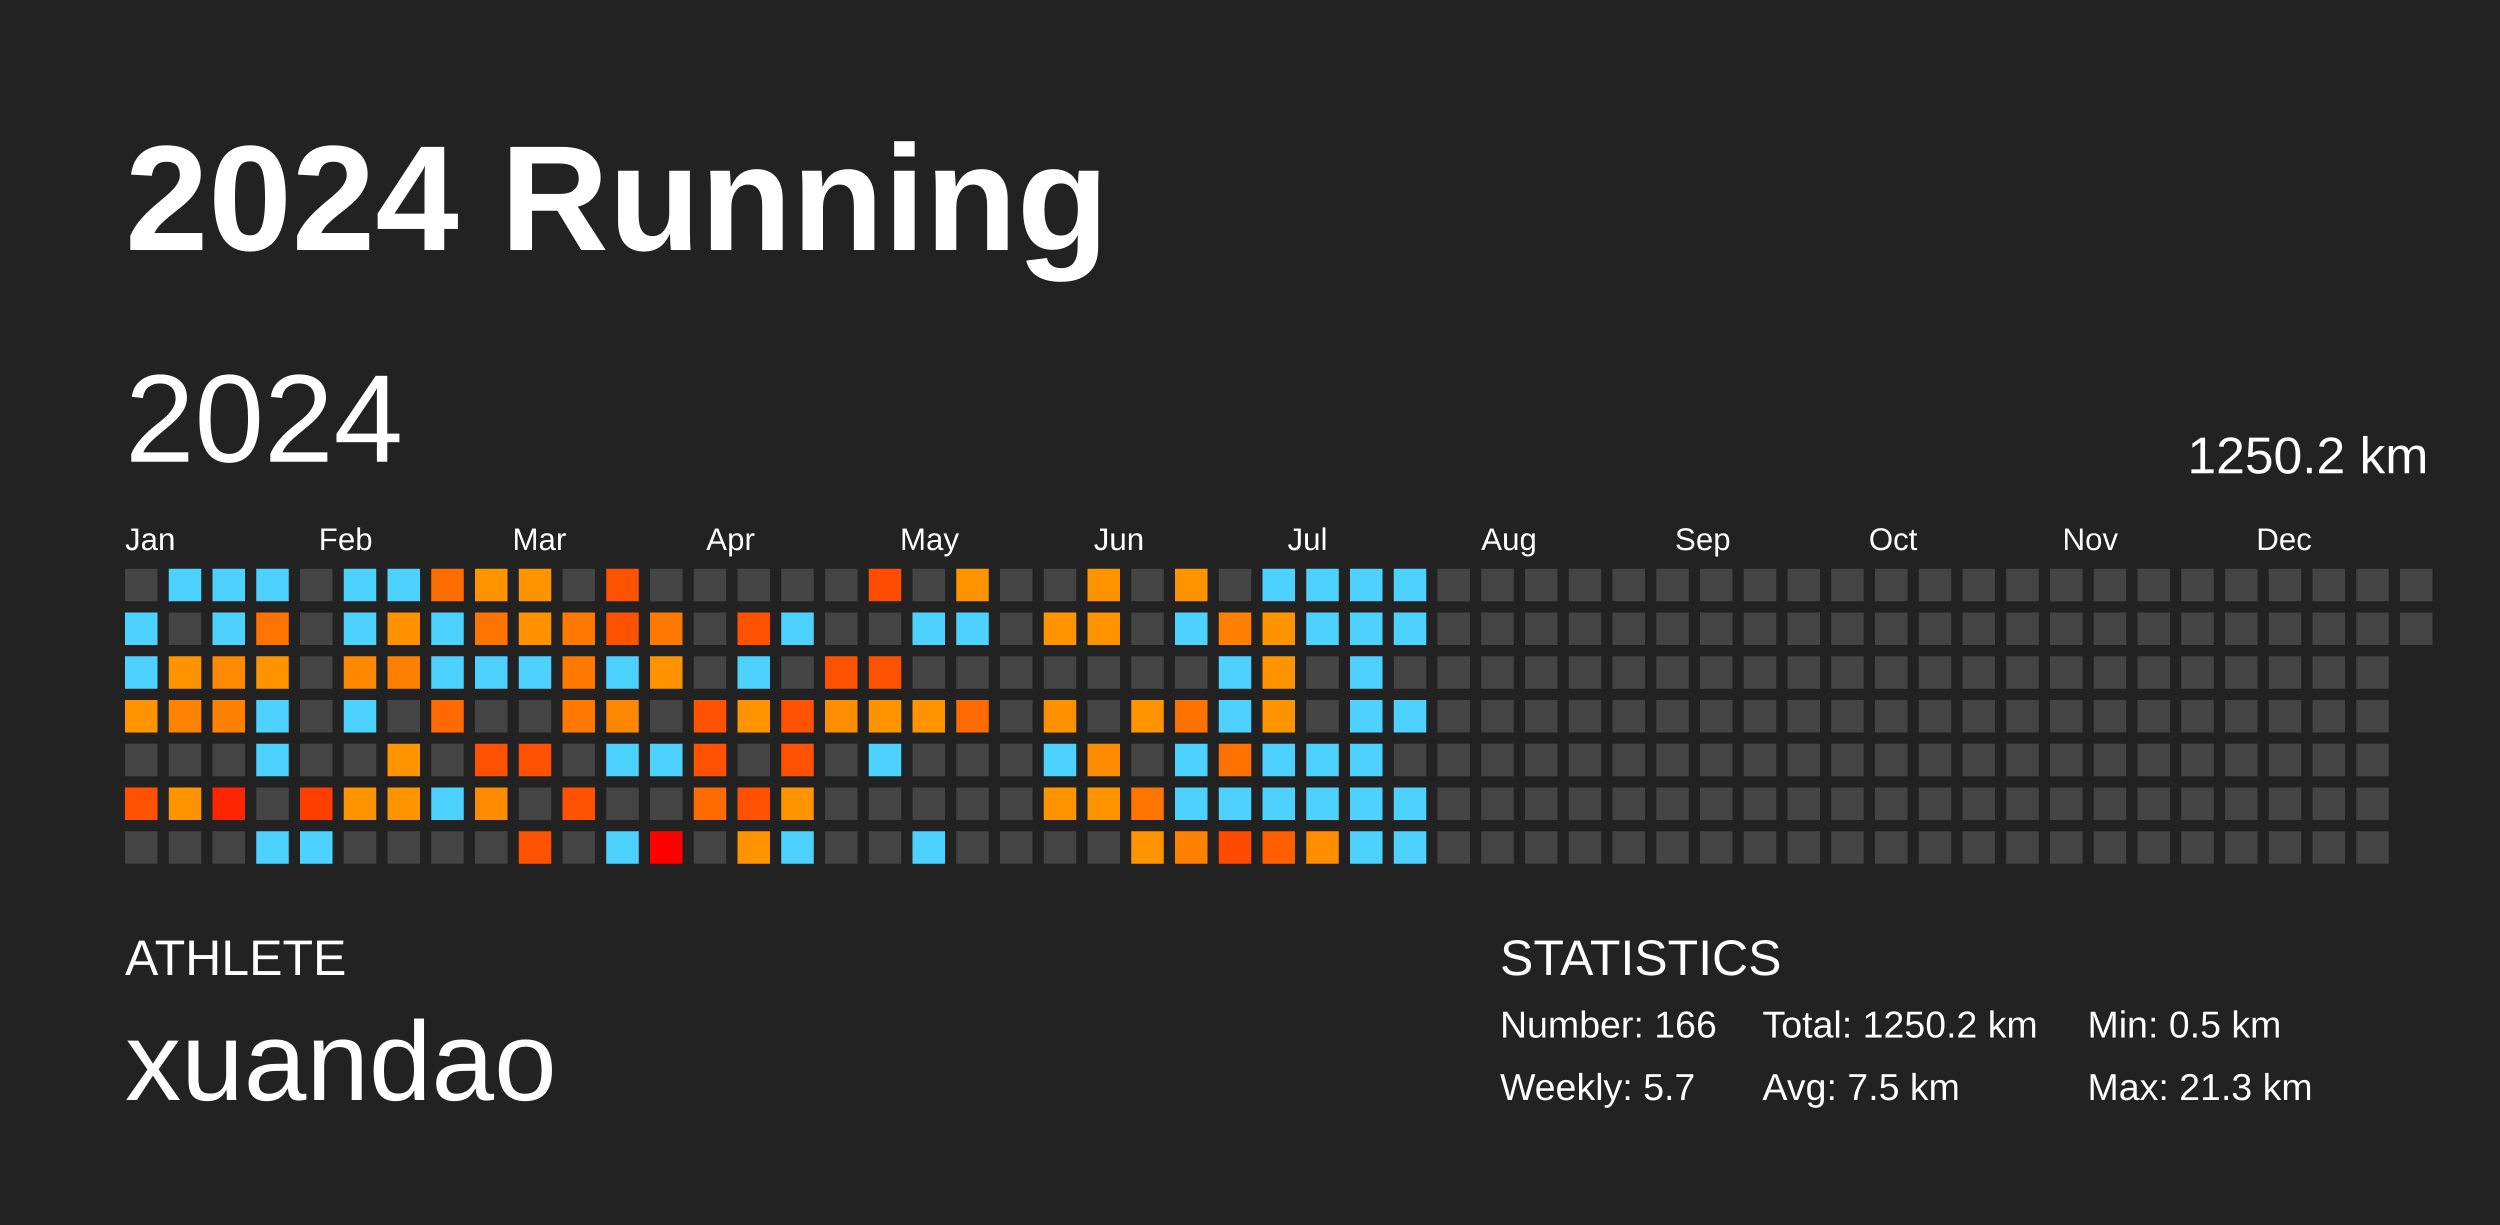
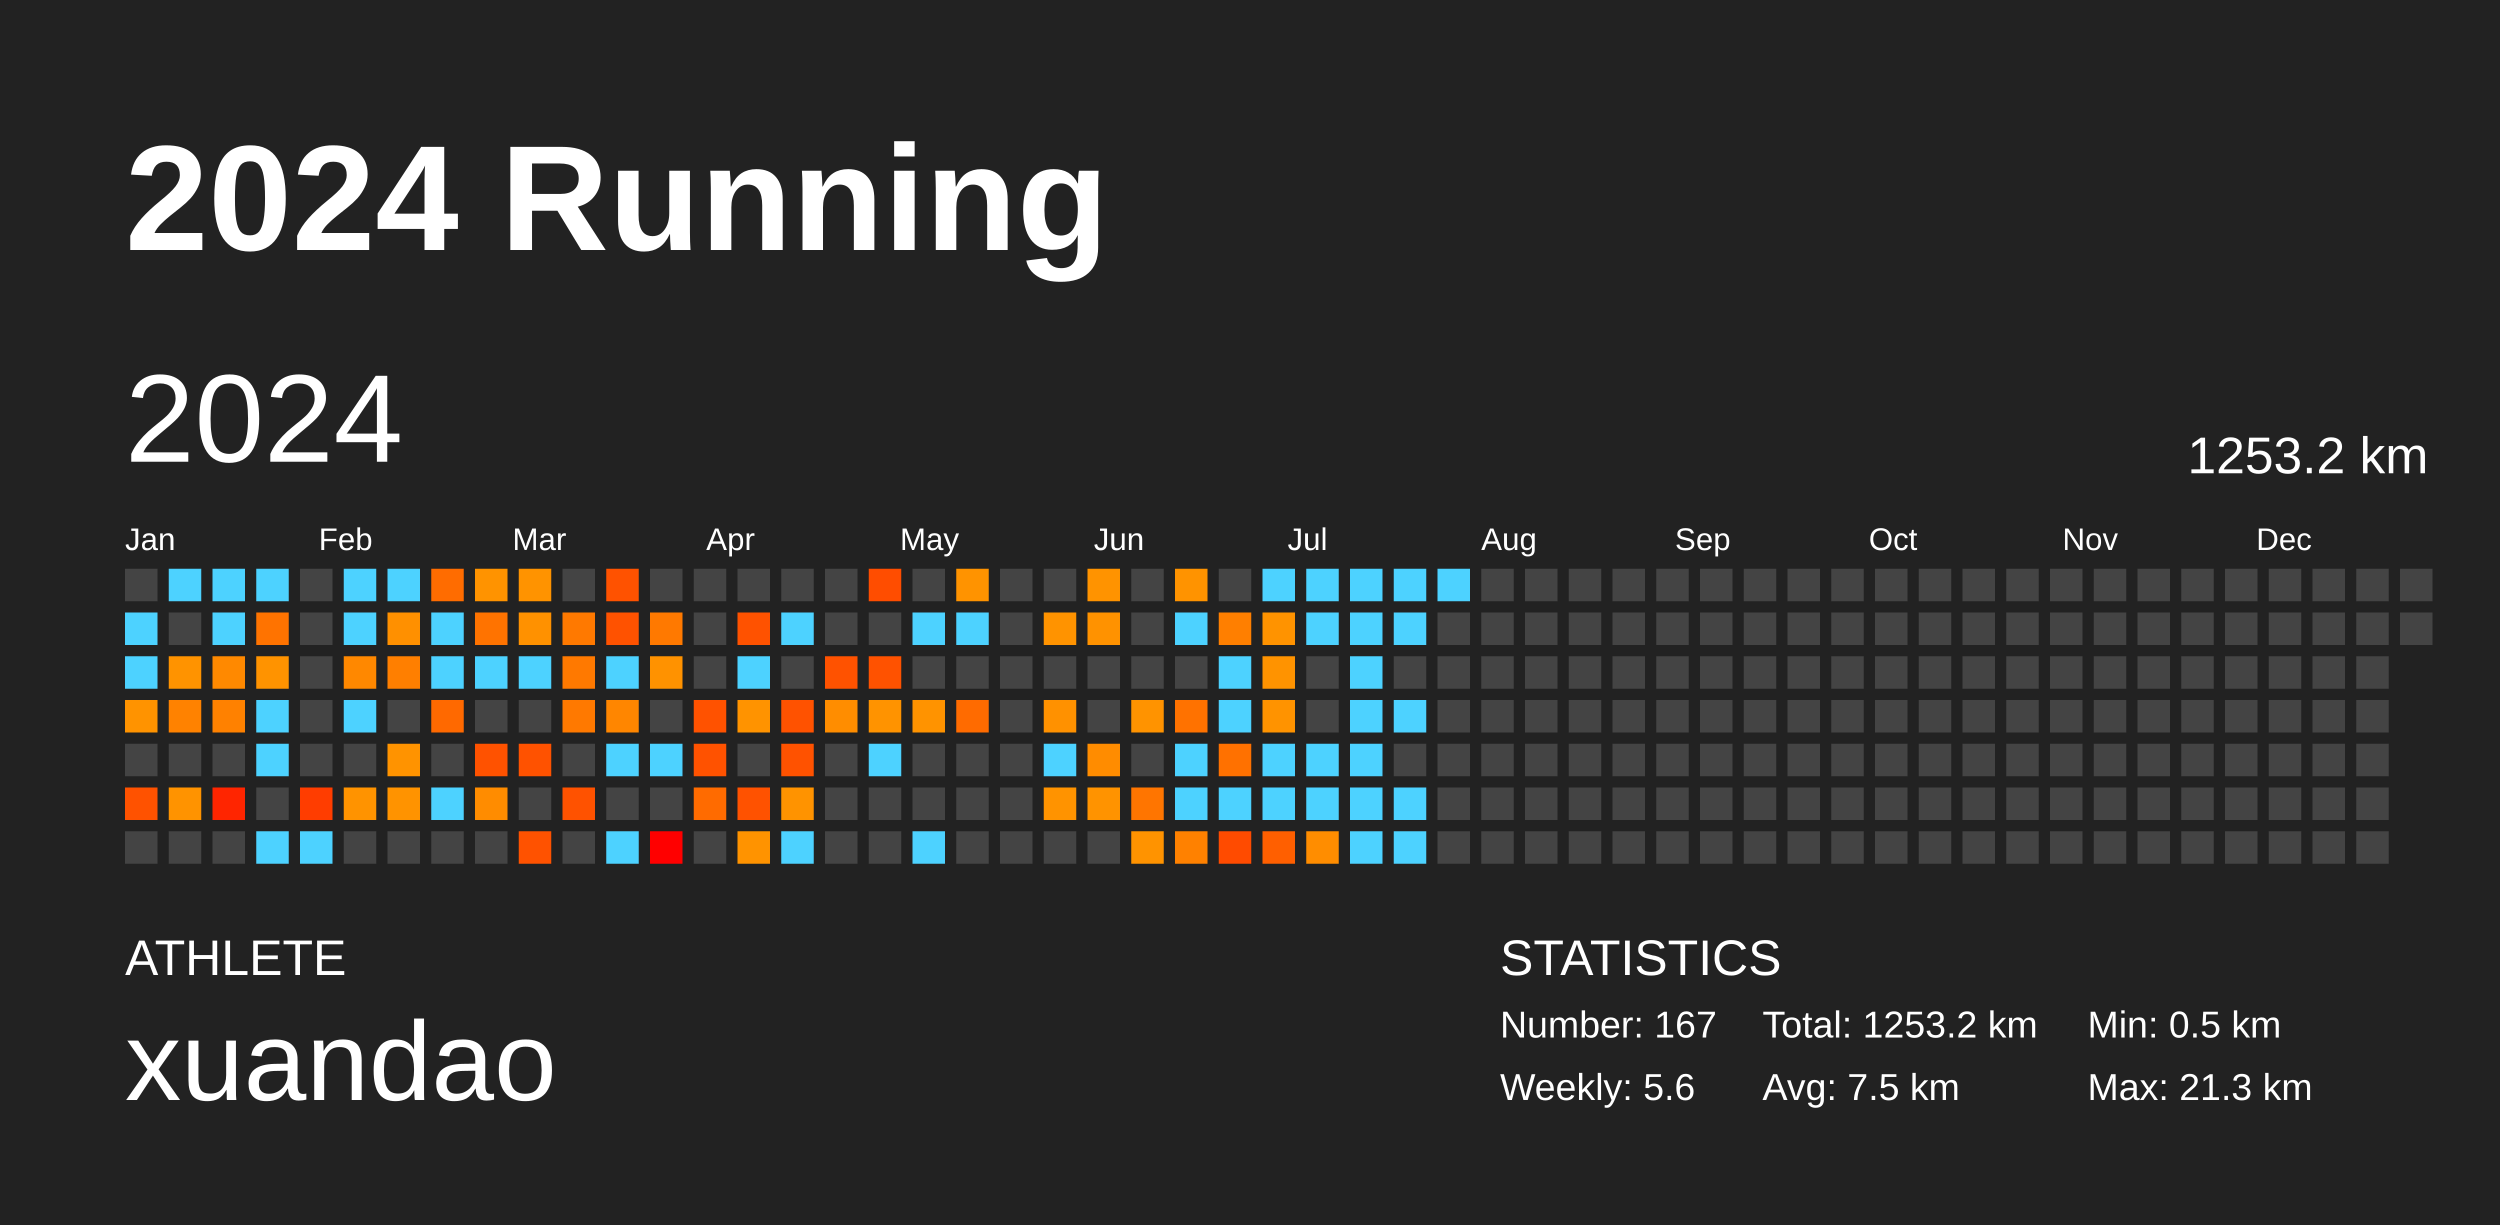
<svg xmlns="http://www.w3.org/2000/svg" baseProfile="full" height="98mm" version="1.1" viewBox="0,0,200,98" width="200mm">
  <defs />
  <rect fill="#222222" height="98" width="200" x="0" y="0" />
  <text fill="#FFFFFF" style="font-size:12px; font-family:Arial; font-weight:bold;" x="10" y="20">2024 Running</text>
  <text fill="#FFFFFF" style="font-size:4px; font-family:Arial" x="10" y="78">ATHLETE</text>
  <text fill="#FFFFFF" style="font-size:9px; font-family:Arial" x="10" y="88">xuandao</text>
  <text fill="#FFFFFF" style="font-size:4px; font-family:Arial" x="120" y="78">STATISTICS</text>
-   <text fill="#FFFFFF" style="font-size:3px; font-family:Arial" x="120" y="83">Number: 166</text>
-   <text fill="#FFFFFF" style="font-size:3px; font-family:Arial" x="120" y="88">Weekly: 5.7</text>
-   <text fill="#FFFFFF" style="font-size:3px; font-family:Arial" x="141" y="83">Total: 1250.2 km</text>
+   <text fill="#FFFFFF" style="font-size:3px; font-family:Arial" x="120" y="83">Number: 167</text>
+   <text fill="#FFFFFF" style="font-size:3px; font-family:Arial" x="120" y="88">Weekly: 5.6</text>
+   <text fill="#FFFFFF" style="font-size:3px; font-family:Arial" x="141" y="83">Total: 1253.2 km</text>
  <text fill="#FFFFFF" style="font-size:3px; font-family:Arial" x="141" y="88">Avg: 7.5 km</text>
  <text fill="#FFFFFF" style="font-size:3px; font-family:Arial" x="167" y="83">Min: 0.5 km</text>
  <text fill="#FFFFFF" style="font-size:3px; font-family:Arial" x="167" y="88">Max: 21.3 km</text>
  <text dominant-baseline="hanging" fill="#FFFFFF" style="font-size:10.0px; font-family:Arial;" x="10" y="30">2024</text>
-   <text dominant-baseline="hanging" fill="#FFFFFF" style="font-size:4.125px; font-family:Arial;" x="175" y="35">1250.2 km</text>
+   <text dominant-baseline="hanging" fill="#FFFFFF" style="font-size:4.125px; font-family:Arial;" x="175" y="35">1253.2 km</text>
  <text fill="#FFFFFF" style="font-size:2.5px; font-family:Arial" x="10.0" y="44">Jan</text>
  <text fill="#FFFFFF" style="font-size:2.5px; font-family:Arial" x="25.5" y="44">Feb</text>
  <text fill="#FFFFFF" style="font-size:2.5px; font-family:Arial" x="41.0" y="44">Mar</text>
  <text fill="#FFFFFF" style="font-size:2.5px; font-family:Arial" x="56.5" y="44">Apr</text>
  <text fill="#FFFFFF" style="font-size:2.5px; font-family:Arial" x="72.0" y="44">May</text>
  <text fill="#FFFFFF" style="font-size:2.5px; font-family:Arial" x="87.5" y="44">Jun</text>
  <text fill="#FFFFFF" style="font-size:2.5px; font-family:Arial" x="103.0" y="44">Jul</text>
  <text fill="#FFFFFF" style="font-size:2.5px; font-family:Arial" x="118.5" y="44">Aug</text>
  <text fill="#FFFFFF" style="font-size:2.5px; font-family:Arial" x="134.0" y="44">Sep</text>
  <text fill="#FFFFFF" style="font-size:2.5px; font-family:Arial" x="149.5" y="44">Oct</text>
  <text fill="#FFFFFF" style="font-size:2.5px; font-family:Arial" x="165.0" y="44">Nov</text>
  <text fill="#FFFFFF" style="font-size:2.5px; font-family:Arial" x="180.5" y="44">Dec</text>
  <rect fill="#444444" height="2.6" width="2.6" x="10.0" y="45.5" />
  <rect fill="#4dd2ff" height="2.6" width="2.6" x="10.0" y="49.0" />
  <rect fill="#4dd2ff" height="2.6" width="2.6" x="10.0" y="52.5" />
  <rect fill="#ff9300" height="2.6" width="2.6" x="10.0" y="56.0" />
  <rect fill="#444444" height="2.6" width="2.6" x="10.0" y="59.5" />
  <rect fill="#ff5200" height="2.6" width="2.6" x="10.0" y="63.0" />
  <rect fill="#444444" height="2.6" width="2.6" x="10.0" y="66.5" />
  <rect fill="#4dd2ff" height="2.6" width="2.6" x="13.5" y="45.5" />
  <rect fill="#444444" height="2.6" width="2.6" x="13.5" y="49.0" />
  <rect fill="#ff9300" height="2.6" width="2.6" x="13.5" y="52.5" />
  <rect fill="#ff8200" height="2.6" width="2.6" x="13.5" y="56.0" />
  <rect fill="#444444" height="2.6" width="2.6" x="13.5" y="59.5" />
  <rect fill="#ff9300" height="2.6" width="2.6" x="13.5" y="63.0" />
  <rect fill="#444444" height="2.6" width="2.6" x="13.5" y="66.5" />
  <rect fill="#4dd2ff" height="2.6" width="2.6" x="17.0" y="45.5" />
  <rect fill="#4dd2ff" height="2.6" width="2.6" x="17.0" y="49.0" />
  <rect fill="#ff8900" height="2.6" width="2.6" x="17.0" y="52.5" />
  <rect fill="#ff8100" height="2.6" width="2.6" x="17.0" y="56.0" />
  <rect fill="#444444" height="2.6" width="2.6" x="17.0" y="59.5" />
  <rect fill="#ff2500" height="2.6" width="2.6" x="17.0" y="63.0" />
  <rect fill="#444444" height="2.6" width="2.6" x="17.0" y="66.5" />
  <rect fill="#4dd2ff" height="2.6" width="2.6" x="20.5" y="45.5" />
  <rect fill="#ff7300" height="2.6" width="2.6" x="20.5" y="49.0" />
  <rect fill="#ff9300" height="2.6" width="2.6" x="20.5" y="52.5" />
  <rect fill="#4dd2ff" height="2.6" width="2.6" x="20.5" y="56.0" />
  <rect fill="#4dd2ff" height="2.6" width="2.6" x="20.5" y="59.5" />
  <rect fill="#444444" height="2.6" width="2.6" x="20.5" y="63.0" />
  <rect fill="#4dd2ff" height="2.6" width="2.6" x="20.5" y="66.5" />
  <rect fill="#444444" height="2.6" width="2.6" x="24.0" y="45.5" />
  <rect fill="#444444" height="2.6" width="2.6" x="24.0" y="49.0" />
  <rect fill="#444444" height="2.6" width="2.6" x="24.0" y="52.5" />
  <rect fill="#444444" height="2.6" width="2.6" x="24.0" y="56.0" />
  <rect fill="#444444" height="2.6" width="2.6" x="24.0" y="59.5" />
  <rect fill="#ff3d00" height="2.6" width="2.6" x="24.0" y="63.0" />
  <rect fill="#4dd2ff" height="2.6" width="2.6" x="24.0" y="66.5" />
  <rect fill="#4dd2ff" height="2.6" width="2.6" x="27.5" y="45.5" />
  <rect fill="#4dd2ff" height="2.6" width="2.6" x="27.5" y="49.0" />
  <rect fill="#ff8800" height="2.6" width="2.6" x="27.5" y="52.5" />
  <rect fill="#4dd2ff" height="2.6" width="2.6" x="27.5" y="56.0" />
  <rect fill="#444444" height="2.6" width="2.6" x="27.5" y="59.5" />
  <rect fill="#ff9300" height="2.6" width="2.6" x="27.5" y="63.0" />
  <rect fill="#444444" height="2.6" width="2.6" x="27.5" y="66.5" />
  <rect fill="#4dd2ff" height="2.6" width="2.6" x="31.0" y="45.5" />
  <rect fill="#ff9000" height="2.6" width="2.6" x="31.0" y="49.0" />
  <rect fill="#ff7f00" height="2.6" width="2.6" x="31.0" y="52.5" />
  <rect fill="#444444" height="2.6" width="2.6" x="31.0" y="56.0" />
  <rect fill="#ff9300" height="2.6" width="2.6" x="31.0" y="59.5" />
  <rect fill="#ff9300" height="2.6" width="2.6" x="31.0" y="63.0" />
  <rect fill="#444444" height="2.6" width="2.6" x="31.0" y="66.5" />
  <rect fill="#ff6c00" height="2.6" width="2.6" x="34.5" y="45.5" />
  <rect fill="#4dd2ff" height="2.6" width="2.6" x="34.5" y="49.0" />
  <rect fill="#4dd2ff" height="2.6" width="2.6" x="34.5" y="52.5" />
  <rect fill="#ff6900" height="2.6" width="2.6" x="34.5" y="56.0" />
  <rect fill="#444444" height="2.6" width="2.6" x="34.5" y="59.5" />
  <rect fill="#4dd2ff" height="2.6" width="2.6" x="34.5" y="63.0" />
  <rect fill="#444444" height="2.6" width="2.6" x="34.5" y="66.5" />
  <rect fill="#ff9300" height="2.6" width="2.6" x="38.0" y="45.5" />
  <rect fill="#ff7300" height="2.6" width="2.6" x="38.0" y="49.0" />
  <rect fill="#4dd2ff" height="2.6" width="2.6" x="38.0" y="52.5" />
  <rect fill="#444444" height="2.6" width="2.6" x="38.0" y="56.0" />
  <rect fill="#ff5200" height="2.6" width="2.6" x="38.0" y="59.5" />
  <rect fill="#ff8c00" height="2.6" width="2.6" x="38.0" y="63.0" />
  <rect fill="#444444" height="2.6" width="2.6" x="38.0" y="66.5" />
  <rect fill="#ff9300" height="2.6" width="2.6" x="41.5" y="45.5" />
  <rect fill="#ff9100" height="2.6" width="2.6" x="41.5" y="49.0" />
  <rect fill="#4dd2ff" height="2.6" width="2.6" x="41.5" y="52.5" />
  <rect fill="#444444" height="2.6" width="2.6" x="41.5" y="56.0" />
  <rect fill="#ff5200" height="2.6" width="2.6" x="41.5" y="59.5" />
  <rect fill="#444444" height="2.6" width="2.6" x="41.5" y="63.0" />
  <rect fill="#ff5200" height="2.6" width="2.6" x="41.5" y="66.5" />
  <rect fill="#444444" height="2.6" width="2.6" x="45.0" y="45.5" />
  <rect fill="#ff7900" height="2.6" width="2.6" x="45.0" y="49.0" />
  <rect fill="#ff7900" height="2.6" width="2.6" x="45.0" y="52.5" />
  <rect fill="#ff7900" height="2.6" width="2.6" x="45.0" y="56.0" />
  <rect fill="#444444" height="2.6" width="2.6" x="45.0" y="59.5" />
  <rect fill="#ff5200" height="2.6" width="2.6" x="45.0" y="63.0" />
  <rect fill="#444444" height="2.6" width="2.6" x="45.0" y="66.5" />
  <rect fill="#ff5200" height="2.6" width="2.6" x="48.5" y="45.5" />
  <rect fill="#ff5200" height="2.6" width="2.6" x="48.5" y="49.0" />
  <rect fill="#4dd2ff" height="2.6" width="2.6" x="48.5" y="52.5" />
  <rect fill="#ff8600" height="2.6" width="2.6" x="48.5" y="56.0" />
  <rect fill="#4dd2ff" height="2.6" width="2.6" x="48.5" y="59.5" />
  <rect fill="#444444" height="2.6" width="2.6" x="48.5" y="63.0" />
  <rect fill="#4dd2ff" height="2.6" width="2.6" x="48.5" y="66.5" />
  <rect fill="#444444" height="2.6" width="2.6" x="52.0" y="45.5" />
  <rect fill="#ff7900" height="2.6" width="2.6" x="52.0" y="49.0" />
  <rect fill="#ff9200" height="2.6" width="2.6" x="52.0" y="52.5" />
  <rect fill="#444444" height="2.6" width="2.6" x="52.0" y="56.0" />
  <rect fill="#4dd2ff" height="2.6" width="2.6" x="52.0" y="59.5" />
  <rect fill="#444444" height="2.6" width="2.6" x="52.0" y="63.0" />
  <rect fill="red" height="2.6" width="2.6" x="52.0" y="66.5" />
  <rect fill="#444444" height="2.6" width="2.6" x="55.5" y="45.5" />
  <rect fill="#444444" height="2.6" width="2.6" x="55.5" y="49.0" />
  <rect fill="#444444" height="2.6" width="2.6" x="55.5" y="52.5" />
  <rect fill="#ff5200" height="2.6" width="2.6" x="55.5" y="56.0" />
  <rect fill="#ff5200" height="2.6" width="2.6" x="55.5" y="59.5" />
  <rect fill="#ff6b00" height="2.6" width="2.6" x="55.5" y="63.0" />
  <rect fill="#444444" height="2.6" width="2.6" x="55.5" y="66.5" />
  <rect fill="#444444" height="2.6" width="2.6" x="59.0" y="45.5" />
  <rect fill="#ff5200" height="2.6" width="2.6" x="59.0" y="49.0" />
  <rect fill="#4dd2ff" height="2.6" width="2.6" x="59.0" y="52.5" />
  <rect fill="#ff9300" height="2.6" width="2.6" x="59.0" y="56.0" />
  <rect fill="#444444" height="2.6" width="2.6" x="59.0" y="59.5" />
  <rect fill="#ff5200" height="2.6" width="2.6" x="59.0" y="63.0" />
  <rect fill="#ff9300" height="2.6" width="2.6" x="59.0" y="66.5" />
  <rect fill="#444444" height="2.6" width="2.6" x="62.5" y="45.5" />
  <rect fill="#4dd2ff" height="2.6" width="2.6" x="62.5" y="49.0" />
  <rect fill="#444444" height="2.6" width="2.6" x="62.5" y="52.5" />
  <rect fill="#ff5200" height="2.6" width="2.6" x="62.5" y="56.0" />
  <rect fill="#ff5200" height="2.6" width="2.6" x="62.5" y="59.5" />
  <rect fill="#ff9300" height="2.6" width="2.6" x="62.5" y="63.0" />
  <rect fill="#4dd2ff" height="2.6" width="2.6" x="62.5" y="66.5" />
  <rect fill="#444444" height="2.6" width="2.6" x="66.0" y="45.5" />
  <rect fill="#444444" height="2.6" width="2.6" x="66.0" y="49.0" />
  <rect fill="#ff5200" height="2.6" width="2.6" x="66.0" y="52.5" />
  <rect fill="#ff8d00" height="2.6" width="2.6" x="66.0" y="56.0" />
  <rect fill="#444444" height="2.6" width="2.6" x="66.0" y="59.5" />
  <rect fill="#444444" height="2.6" width="2.6" x="66.0" y="63.0" />
  <rect fill="#444444" height="2.6" width="2.6" x="66.0" y="66.5" />
  <rect fill="#ff4d00" height="2.6" width="2.6" x="69.5" y="45.5" />
  <rect fill="#444444" height="2.6" width="2.6" x="69.5" y="49.0" />
  <rect fill="#ff5200" height="2.6" width="2.6" x="69.5" y="52.5" />
  <rect fill="#ff9300" height="2.6" width="2.6" x="69.5" y="56.0" />
  <rect fill="#4dd2ff" height="2.6" width="2.6" x="69.5" y="59.5" />
  <rect fill="#444444" height="2.6" width="2.6" x="69.5" y="63.0" />
  <rect fill="#444444" height="2.6" width="2.6" x="69.5" y="66.5" />
  <rect fill="#444444" height="2.6" width="2.6" x="73.0" y="45.5" />
  <rect fill="#4dd2ff" height="2.6" width="2.6" x="73.0" y="49.0" />
  <rect fill="#444444" height="2.6" width="2.6" x="73.0" y="52.5" />
  <rect fill="#ff9300" height="2.6" width="2.6" x="73.0" y="56.0" />
  <rect fill="#444444" height="2.6" width="2.6" x="73.0" y="59.5" />
  <rect fill="#444444" height="2.6" width="2.6" x="73.0" y="63.0" />
  <rect fill="#4dd2ff" height="2.6" width="2.6" x="73.0" y="66.5" />
  <rect fill="#ff9300" height="2.6" width="2.6" x="76.5" y="45.5" />
  <rect fill="#4dd2ff" height="2.6" width="2.6" x="76.5" y="49.0" />
  <rect fill="#444444" height="2.6" width="2.6" x="76.5" y="52.5" />
  <rect fill="#ff6b00" height="2.6" width="2.6" x="76.5" y="56.0" />
  <rect fill="#444444" height="2.6" width="2.6" x="76.5" y="59.5" />
  <rect fill="#444444" height="2.6" width="2.6" x="76.5" y="63.0" />
  <rect fill="#444444" height="2.6" width="2.6" x="76.5" y="66.5" />
  <rect fill="#444444" height="2.6" width="2.6" x="80.0" y="45.5" />
  <rect fill="#444444" height="2.6" width="2.6" x="80.0" y="49.0" />
  <rect fill="#444444" height="2.6" width="2.6" x="80.0" y="52.5" />
  <rect fill="#444444" height="2.6" width="2.6" x="80.0" y="56.0" />
  <rect fill="#444444" height="2.6" width="2.6" x="80.0" y="59.5" />
  <rect fill="#444444" height="2.6" width="2.6" x="80.0" y="63.0" />
  <rect fill="#444444" height="2.6" width="2.6" x="80.0" y="66.5" />
  <rect fill="#444444" height="2.6" width="2.6" x="83.5" y="45.5" />
  <rect fill="#ff9300" height="2.6" width="2.6" x="83.5" y="49.0" />
  <rect fill="#444444" height="2.6" width="2.6" x="83.5" y="52.5" />
  <rect fill="#ff9100" height="2.6" width="2.6" x="83.5" y="56.0" />
  <rect fill="#4dd2ff" height="2.6" width="2.6" x="83.5" y="59.5" />
  <rect fill="#ff9300" height="2.6" width="2.6" x="83.5" y="63.0" />
  <rect fill="#444444" height="2.6" width="2.6" x="83.5" y="66.5" />
  <rect fill="#ff9300" height="2.6" width="2.6" x="87.0" y="45.5" />
  <rect fill="#ff9200" height="2.6" width="2.6" x="87.0" y="49.0" />
  <rect fill="#444444" height="2.6" width="2.6" x="87.0" y="52.5" />
  <rect fill="#444444" height="2.6" width="2.6" x="87.0" y="56.0" />
  <rect fill="#ff8c00" height="2.6" width="2.6" x="87.0" y="59.5" />
  <rect fill="#ff9300" height="2.6" width="2.6" x="87.0" y="63.0" />
  <rect fill="#444444" height="2.6" width="2.6" x="87.0" y="66.5" />
  <rect fill="#444444" height="2.6" width="2.6" x="90.5" y="45.5" />
  <rect fill="#444444" height="2.6" width="2.6" x="90.5" y="49.0" />
  <rect fill="#444444" height="2.6" width="2.6" x="90.5" y="52.5" />
  <rect fill="#ff9300" height="2.6" width="2.6" x="90.5" y="56.0" />
  <rect fill="#444444" height="2.6" width="2.6" x="90.5" y="59.5" />
  <rect fill="#ff7500" height="2.6" width="2.6" x="90.5" y="63.0" />
  <rect fill="#ff9300" height="2.6" width="2.6" x="90.5" y="66.5" />
  <rect fill="#ff9300" height="2.6" width="2.6" x="94.0" y="45.5" />
  <rect fill="#4dd2ff" height="2.6" width="2.6" x="94.0" y="49.0" />
  <rect fill="#444444" height="2.6" width="2.6" x="94.0" y="52.5" />
  <rect fill="#ff7200" height="2.6" width="2.6" x="94.0" y="56.0" />
  <rect fill="#4dd2ff" height="2.6" width="2.6" x="94.0" y="59.5" />
  <rect fill="#4dd2ff" height="2.6" width="2.6" x="94.0" y="63.0" />
  <rect fill="#ff8100" height="2.6" width="2.6" x="94.0" y="66.5" />
  <rect fill="#444444" height="2.6" width="2.6" x="97.5" y="45.5" />
  <rect fill="#ff7f00" height="2.6" width="2.6" x="97.5" y="49.0" />
  <rect fill="#4dd2ff" height="2.6" width="2.6" x="97.5" y="52.5" />
  <rect fill="#4dd2ff" height="2.6" width="2.6" x="97.5" y="56.0" />
  <rect fill="#ff7100" height="2.6" width="2.6" x="97.5" y="59.5" />
  <rect fill="#4dd2ff" height="2.6" width="2.6" x="97.5" y="63.0" />
  <rect fill="#ff4b00" height="2.6" width="2.6" x="97.5" y="66.5" />
  <rect fill="#4dd2ff" height="2.6" width="2.6" x="101.0" y="45.5" />
  <rect fill="#ff9300" height="2.6" width="2.6" x="101.0" y="49.0" />
  <rect fill="#ff9300" height="2.6" width="2.6" x="101.0" y="52.5" />
  <rect fill="#ff9300" height="2.6" width="2.6" x="101.0" y="56.0" />
  <rect fill="#4dd2ff" height="2.6" width="2.6" x="101.0" y="59.5" />
  <rect fill="#4dd2ff" height="2.6" width="2.6" x="101.0" y="63.0" />
  <rect fill="#ff5f00" height="2.6" width="2.6" x="101.0" y="66.5" />
  <rect fill="#4dd2ff" height="2.6" width="2.6" x="104.5" y="45.5" />
  <rect fill="#4dd2ff" height="2.6" width="2.6" x="104.5" y="49.0" />
  <rect fill="#444444" height="2.6" width="2.6" x="104.5" y="52.5" />
  <rect fill="#444444" height="2.6" width="2.6" x="104.5" y="56.0" />
  <rect fill="#4dd2ff" height="2.6" width="2.6" x="104.5" y="59.5" />
  <rect fill="#4dd2ff" height="2.6" width="2.6" x="104.5" y="63.0" />
  <rect fill="#ff8d00" height="2.6" width="2.6" x="104.5" y="66.5" />
  <rect fill="#4dd2ff" height="2.6" width="2.6" x="108.0" y="45.5" />
  <rect fill="#4dd2ff" height="2.6" width="2.6" x="108.0" y="49.0" />
  <rect fill="#4dd2ff" height="2.6" width="2.6" x="108.0" y="52.5" />
  <rect fill="#4dd2ff" height="2.6" width="2.6" x="108.0" y="56.0" />
  <rect fill="#4dd2ff" height="2.6" width="2.6" x="108.0" y="59.5" />
  <rect fill="#4dd2ff" height="2.6" width="2.6" x="108.0" y="63.0" />
  <rect fill="#4dd2ff" height="2.6" width="2.6" x="108.0" y="66.5" />
  <rect fill="#4dd2ff" height="2.6" width="2.6" x="111.5" y="45.5" />
  <rect fill="#4dd2ff" height="2.6" width="2.6" x="111.5" y="49.0" />
  <rect fill="#444444" height="2.6" width="2.6" x="111.5" y="52.5" />
  <rect fill="#4dd2ff" height="2.6" width="2.6" x="111.5" y="56.0" />
  <rect fill="#444444" height="2.6" width="2.6" x="111.5" y="59.5" />
  <rect fill="#4dd2ff" height="2.6" width="2.6" x="111.5" y="63.0" />
  <rect fill="#4dd2ff" height="2.6" width="2.6" x="111.5" y="66.5" />
-   <rect fill="#444444" height="2.6" width="2.6" x="115.0" y="45.5" />
+   <rect fill="#4dd2ff" height="2.6" width="2.6" x="115.0" y="45.5" />
  <rect fill="#444444" height="2.6" width="2.6" x="115.0" y="49.0" />
  <rect fill="#444444" height="2.6" width="2.6" x="115.0" y="52.5" />
  <rect fill="#444444" height="2.6" width="2.6" x="115.0" y="56.0" />
  <rect fill="#444444" height="2.6" width="2.6" x="115.0" y="59.5" />
  <rect fill="#444444" height="2.6" width="2.6" x="115.0" y="63.0" />
  <rect fill="#444444" height="2.6" width="2.6" x="115.0" y="66.5" />
  <rect fill="#444444" height="2.6" width="2.6" x="118.5" y="45.5" />
  <rect fill="#444444" height="2.6" width="2.6" x="118.5" y="49.0" />
  <rect fill="#444444" height="2.6" width="2.6" x="118.5" y="52.5" />
  <rect fill="#444444" height="2.6" width="2.6" x="118.5" y="56.0" />
  <rect fill="#444444" height="2.6" width="2.6" x="118.5" y="59.5" />
  <rect fill="#444444" height="2.6" width="2.6" x="118.5" y="63.0" />
  <rect fill="#444444" height="2.6" width="2.6" x="118.5" y="66.5" />
  <rect fill="#444444" height="2.6" width="2.6" x="122.0" y="45.5" />
  <rect fill="#444444" height="2.6" width="2.6" x="122.0" y="49.0" />
  <rect fill="#444444" height="2.6" width="2.6" x="122.0" y="52.5" />
  <rect fill="#444444" height="2.6" width="2.6" x="122.0" y="56.0" />
  <rect fill="#444444" height="2.6" width="2.6" x="122.0" y="59.5" />
  <rect fill="#444444" height="2.6" width="2.6" x="122.0" y="63.0" />
  <rect fill="#444444" height="2.6" width="2.6" x="122.0" y="66.5" />
  <rect fill="#444444" height="2.6" width="2.6" x="125.5" y="45.5" />
  <rect fill="#444444" height="2.6" width="2.6" x="125.5" y="49.0" />
  <rect fill="#444444" height="2.6" width="2.6" x="125.5" y="52.5" />
  <rect fill="#444444" height="2.6" width="2.6" x="125.5" y="56.0" />
  <rect fill="#444444" height="2.6" width="2.6" x="125.5" y="59.5" />
  <rect fill="#444444" height="2.6" width="2.6" x="125.5" y="63.0" />
  <rect fill="#444444" height="2.6" width="2.6" x="125.5" y="66.5" />
  <rect fill="#444444" height="2.6" width="2.6" x="129.0" y="45.5" />
  <rect fill="#444444" height="2.6" width="2.6" x="129.0" y="49.0" />
  <rect fill="#444444" height="2.6" width="2.6" x="129.0" y="52.5" />
  <rect fill="#444444" height="2.6" width="2.6" x="129.0" y="56.0" />
  <rect fill="#444444" height="2.6" width="2.6" x="129.0" y="59.5" />
  <rect fill="#444444" height="2.6" width="2.6" x="129.0" y="63.0" />
  <rect fill="#444444" height="2.6" width="2.6" x="129.0" y="66.5" />
  <rect fill="#444444" height="2.6" width="2.6" x="132.5" y="45.5" />
  <rect fill="#444444" height="2.6" width="2.6" x="132.5" y="49.0" />
  <rect fill="#444444" height="2.6" width="2.6" x="132.5" y="52.5" />
  <rect fill="#444444" height="2.6" width="2.6" x="132.5" y="56.0" />
  <rect fill="#444444" height="2.6" width="2.6" x="132.5" y="59.5" />
  <rect fill="#444444" height="2.6" width="2.6" x="132.5" y="63.0" />
  <rect fill="#444444" height="2.6" width="2.6" x="132.5" y="66.5" />
  <rect fill="#444444" height="2.6" width="2.6" x="136.0" y="45.5" />
  <rect fill="#444444" height="2.6" width="2.6" x="136.0" y="49.0" />
  <rect fill="#444444" height="2.6" width="2.6" x="136.0" y="52.5" />
  <rect fill="#444444" height="2.6" width="2.6" x="136.0" y="56.0" />
  <rect fill="#444444" height="2.6" width="2.6" x="136.0" y="59.5" />
  <rect fill="#444444" height="2.6" width="2.6" x="136.0" y="63.0" />
  <rect fill="#444444" height="2.6" width="2.6" x="136.0" y="66.5" />
  <rect fill="#444444" height="2.6" width="2.6" x="139.5" y="45.5" />
  <rect fill="#444444" height="2.6" width="2.6" x="139.5" y="49.0" />
  <rect fill="#444444" height="2.6" width="2.6" x="139.5" y="52.5" />
  <rect fill="#444444" height="2.6" width="2.6" x="139.5" y="56.0" />
  <rect fill="#444444" height="2.6" width="2.6" x="139.5" y="59.5" />
  <rect fill="#444444" height="2.6" width="2.6" x="139.5" y="63.0" />
  <rect fill="#444444" height="2.6" width="2.6" x="139.5" y="66.5" />
  <rect fill="#444444" height="2.6" width="2.6" x="143.0" y="45.5" />
  <rect fill="#444444" height="2.6" width="2.6" x="143.0" y="49.0" />
  <rect fill="#444444" height="2.6" width="2.6" x="143.0" y="52.5" />
  <rect fill="#444444" height="2.6" width="2.6" x="143.0" y="56.0" />
  <rect fill="#444444" height="2.6" width="2.6" x="143.0" y="59.5" />
  <rect fill="#444444" height="2.6" width="2.6" x="143.0" y="63.0" />
  <rect fill="#444444" height="2.6" width="2.6" x="143.0" y="66.5" />
  <rect fill="#444444" height="2.6" width="2.6" x="146.5" y="45.5" />
  <rect fill="#444444" height="2.6" width="2.6" x="146.5" y="49.0" />
  <rect fill="#444444" height="2.6" width="2.6" x="146.5" y="52.5" />
  <rect fill="#444444" height="2.6" width="2.6" x="146.5" y="56.0" />
  <rect fill="#444444" height="2.6" width="2.6" x="146.5" y="59.5" />
  <rect fill="#444444" height="2.6" width="2.6" x="146.5" y="63.0" />
  <rect fill="#444444" height="2.6" width="2.6" x="146.5" y="66.5" />
  <rect fill="#444444" height="2.6" width="2.6" x="150.0" y="45.5" />
  <rect fill="#444444" height="2.6" width="2.6" x="150.0" y="49.0" />
  <rect fill="#444444" height="2.6" width="2.6" x="150.0" y="52.5" />
  <rect fill="#444444" height="2.6" width="2.6" x="150.0" y="56.0" />
  <rect fill="#444444" height="2.6" width="2.6" x="150.0" y="59.5" />
  <rect fill="#444444" height="2.6" width="2.6" x="150.0" y="63.0" />
  <rect fill="#444444" height="2.6" width="2.6" x="150.0" y="66.5" />
  <rect fill="#444444" height="2.6" width="2.6" x="153.5" y="45.5" />
  <rect fill="#444444" height="2.6" width="2.6" x="153.5" y="49.0" />
  <rect fill="#444444" height="2.6" width="2.6" x="153.5" y="52.5" />
  <rect fill="#444444" height="2.6" width="2.6" x="153.5" y="56.0" />
  <rect fill="#444444" height="2.6" width="2.6" x="153.5" y="59.5" />
  <rect fill="#444444" height="2.6" width="2.6" x="153.5" y="63.0" />
  <rect fill="#444444" height="2.6" width="2.6" x="153.5" y="66.5" />
  <rect fill="#444444" height="2.6" width="2.6" x="157.0" y="45.5" />
  <rect fill="#444444" height="2.6" width="2.6" x="157.0" y="49.0" />
  <rect fill="#444444" height="2.6" width="2.6" x="157.0" y="52.5" />
  <rect fill="#444444" height="2.6" width="2.6" x="157.0" y="56.0" />
  <rect fill="#444444" height="2.6" width="2.6" x="157.0" y="59.5" />
  <rect fill="#444444" height="2.6" width="2.6" x="157.0" y="63.0" />
  <rect fill="#444444" height="2.6" width="2.6" x="157.0" y="66.5" />
  <rect fill="#444444" height="2.6" width="2.6" x="160.5" y="45.5" />
  <rect fill="#444444" height="2.6" width="2.6" x="160.5" y="49.0" />
  <rect fill="#444444" height="2.6" width="2.6" x="160.5" y="52.5" />
  <rect fill="#444444" height="2.6" width="2.6" x="160.5" y="56.0" />
  <rect fill="#444444" height="2.6" width="2.6" x="160.5" y="59.5" />
  <rect fill="#444444" height="2.6" width="2.6" x="160.5" y="63.0" />
  <rect fill="#444444" height="2.6" width="2.6" x="160.5" y="66.5" />
  <rect fill="#444444" height="2.6" width="2.6" x="164.0" y="45.5" />
  <rect fill="#444444" height="2.6" width="2.6" x="164.0" y="49.0" />
  <rect fill="#444444" height="2.6" width="2.6" x="164.0" y="52.5" />
  <rect fill="#444444" height="2.6" width="2.6" x="164.0" y="56.0" />
  <rect fill="#444444" height="2.6" width="2.6" x="164.0" y="59.5" />
  <rect fill="#444444" height="2.6" width="2.6" x="164.0" y="63.0" />
  <rect fill="#444444" height="2.6" width="2.6" x="164.0" y="66.5" />
  <rect fill="#444444" height="2.6" width="2.6" x="167.5" y="45.5" />
  <rect fill="#444444" height="2.6" width="2.6" x="167.5" y="49.0" />
  <rect fill="#444444" height="2.6" width="2.6" x="167.5" y="52.5" />
  <rect fill="#444444" height="2.6" width="2.6" x="167.5" y="56.0" />
  <rect fill="#444444" height="2.6" width="2.6" x="167.5" y="59.5" />
  <rect fill="#444444" height="2.6" width="2.6" x="167.5" y="63.0" />
  <rect fill="#444444" height="2.6" width="2.6" x="167.5" y="66.5" />
  <rect fill="#444444" height="2.6" width="2.6" x="171.0" y="45.5" />
  <rect fill="#444444" height="2.6" width="2.6" x="171.0" y="49.0" />
  <rect fill="#444444" height="2.6" width="2.6" x="171.0" y="52.5" />
  <rect fill="#444444" height="2.6" width="2.6" x="171.0" y="56.0" />
  <rect fill="#444444" height="2.6" width="2.6" x="171.0" y="59.5" />
  <rect fill="#444444" height="2.6" width="2.6" x="171.0" y="63.0" />
  <rect fill="#444444" height="2.6" width="2.6" x="171.0" y="66.5" />
  <rect fill="#444444" height="2.6" width="2.6" x="174.5" y="45.5" />
  <rect fill="#444444" height="2.6" width="2.6" x="174.5" y="49.0" />
  <rect fill="#444444" height="2.6" width="2.6" x="174.5" y="52.5" />
  <rect fill="#444444" height="2.6" width="2.6" x="174.5" y="56.0" />
  <rect fill="#444444" height="2.6" width="2.6" x="174.5" y="59.5" />
  <rect fill="#444444" height="2.6" width="2.6" x="174.5" y="63.0" />
  <rect fill="#444444" height="2.6" width="2.6" x="174.5" y="66.5" />
  <rect fill="#444444" height="2.6" width="2.6" x="178.0" y="45.5" />
  <rect fill="#444444" height="2.6" width="2.6" x="178.0" y="49.0" />
  <rect fill="#444444" height="2.6" width="2.6" x="178.0" y="52.5" />
  <rect fill="#444444" height="2.6" width="2.6" x="178.0" y="56.0" />
  <rect fill="#444444" height="2.6" width="2.6" x="178.0" y="59.5" />
  <rect fill="#444444" height="2.6" width="2.6" x="178.0" y="63.0" />
  <rect fill="#444444" height="2.6" width="2.6" x="178.0" y="66.5" />
  <rect fill="#444444" height="2.6" width="2.6" x="181.5" y="45.5" />
  <rect fill="#444444" height="2.6" width="2.6" x="181.5" y="49.0" />
  <rect fill="#444444" height="2.6" width="2.6" x="181.5" y="52.5" />
  <rect fill="#444444" height="2.6" width="2.6" x="181.5" y="56.0" />
  <rect fill="#444444" height="2.6" width="2.6" x="181.5" y="59.5" />
  <rect fill="#444444" height="2.6" width="2.6" x="181.5" y="63.0" />
  <rect fill="#444444" height="2.6" width="2.6" x="181.5" y="66.5" />
  <rect fill="#444444" height="2.6" width="2.6" x="185.0" y="45.5" />
  <rect fill="#444444" height="2.6" width="2.6" x="185.0" y="49.0" />
  <rect fill="#444444" height="2.6" width="2.6" x="185.0" y="52.5" />
  <rect fill="#444444" height="2.6" width="2.6" x="185.0" y="56.0" />
  <rect fill="#444444" height="2.6" width="2.6" x="185.0" y="59.5" />
  <rect fill="#444444" height="2.6" width="2.6" x="185.0" y="63.0" />
  <rect fill="#444444" height="2.6" width="2.6" x="185.0" y="66.5" />
  <rect fill="#444444" height="2.6" width="2.6" x="188.5" y="45.5" />
  <rect fill="#444444" height="2.6" width="2.6" x="188.5" y="49.0" />
  <rect fill="#444444" height="2.6" width="2.6" x="188.5" y="52.5" />
  <rect fill="#444444" height="2.6" width="2.6" x="188.5" y="56.0" />
  <rect fill="#444444" height="2.6" width="2.6" x="188.5" y="59.5" />
  <rect fill="#444444" height="2.6" width="2.6" x="188.5" y="63.0" />
  <rect fill="#444444" height="2.6" width="2.6" x="188.5" y="66.5" />
  <rect fill="#444444" height="2.6" width="2.6" x="192.0" y="45.5" />
  <rect fill="#444444" height="2.6" width="2.6" x="192.0" y="49.0" />
</svg>
